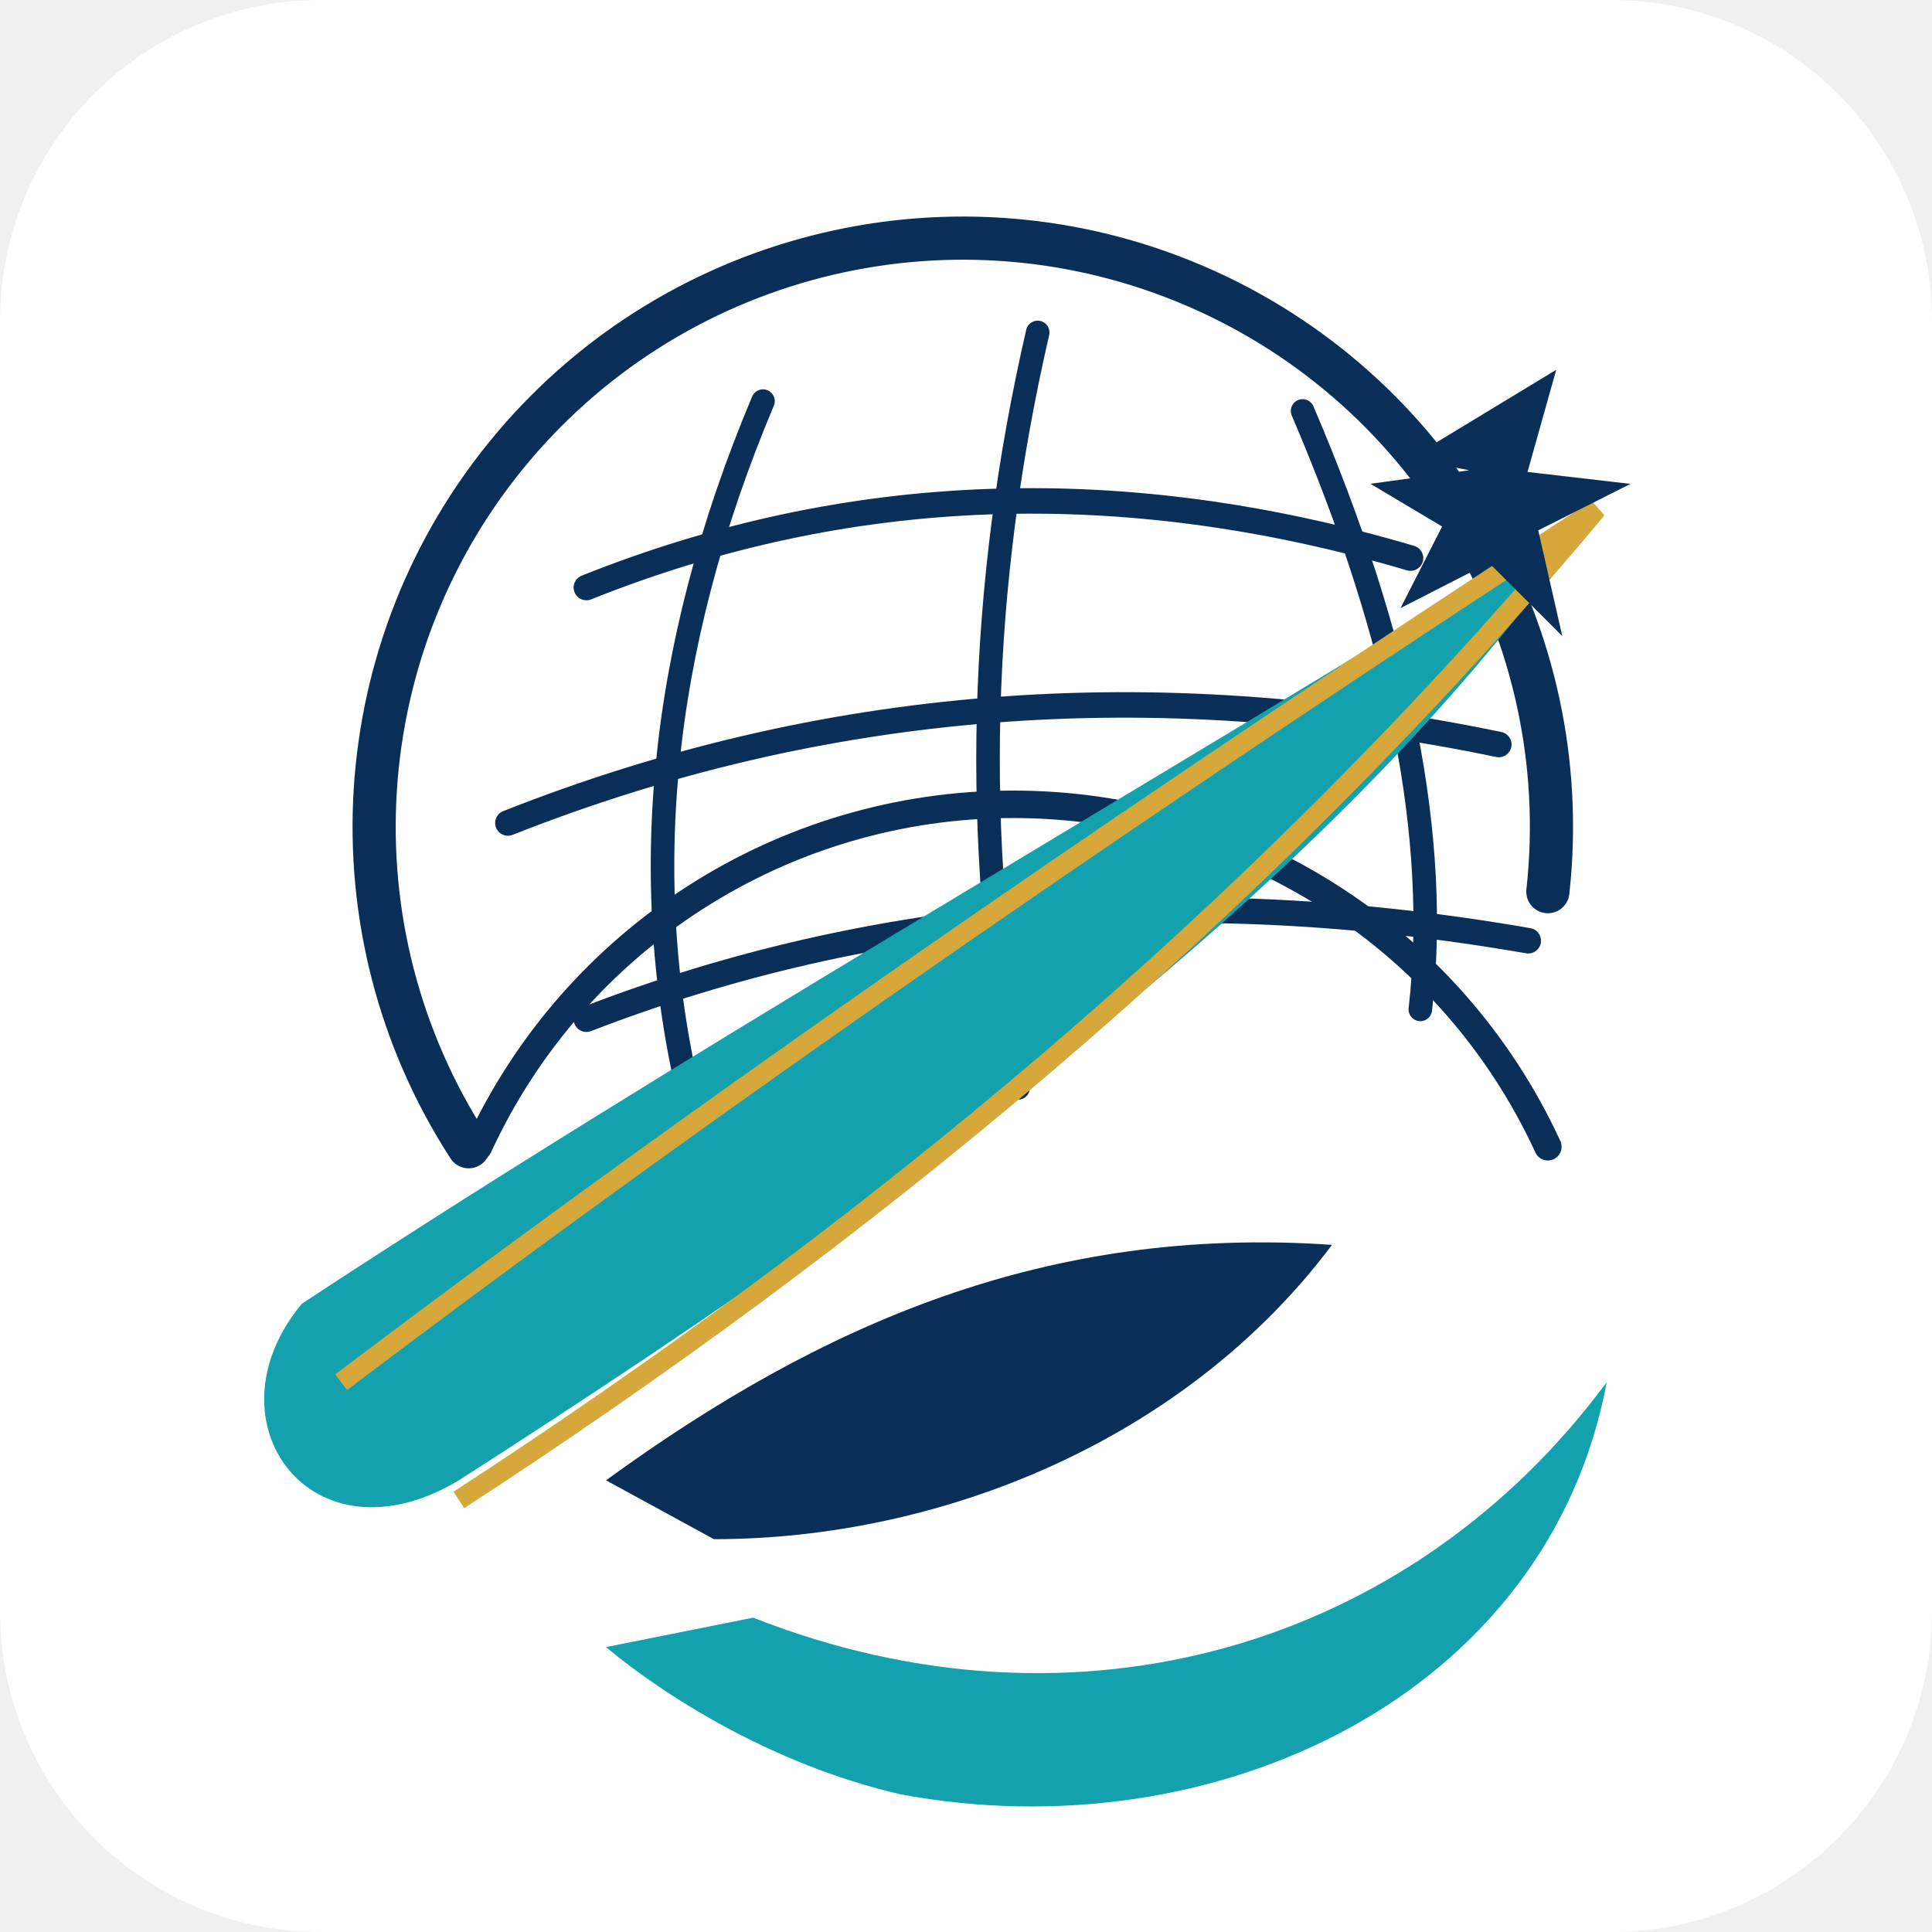
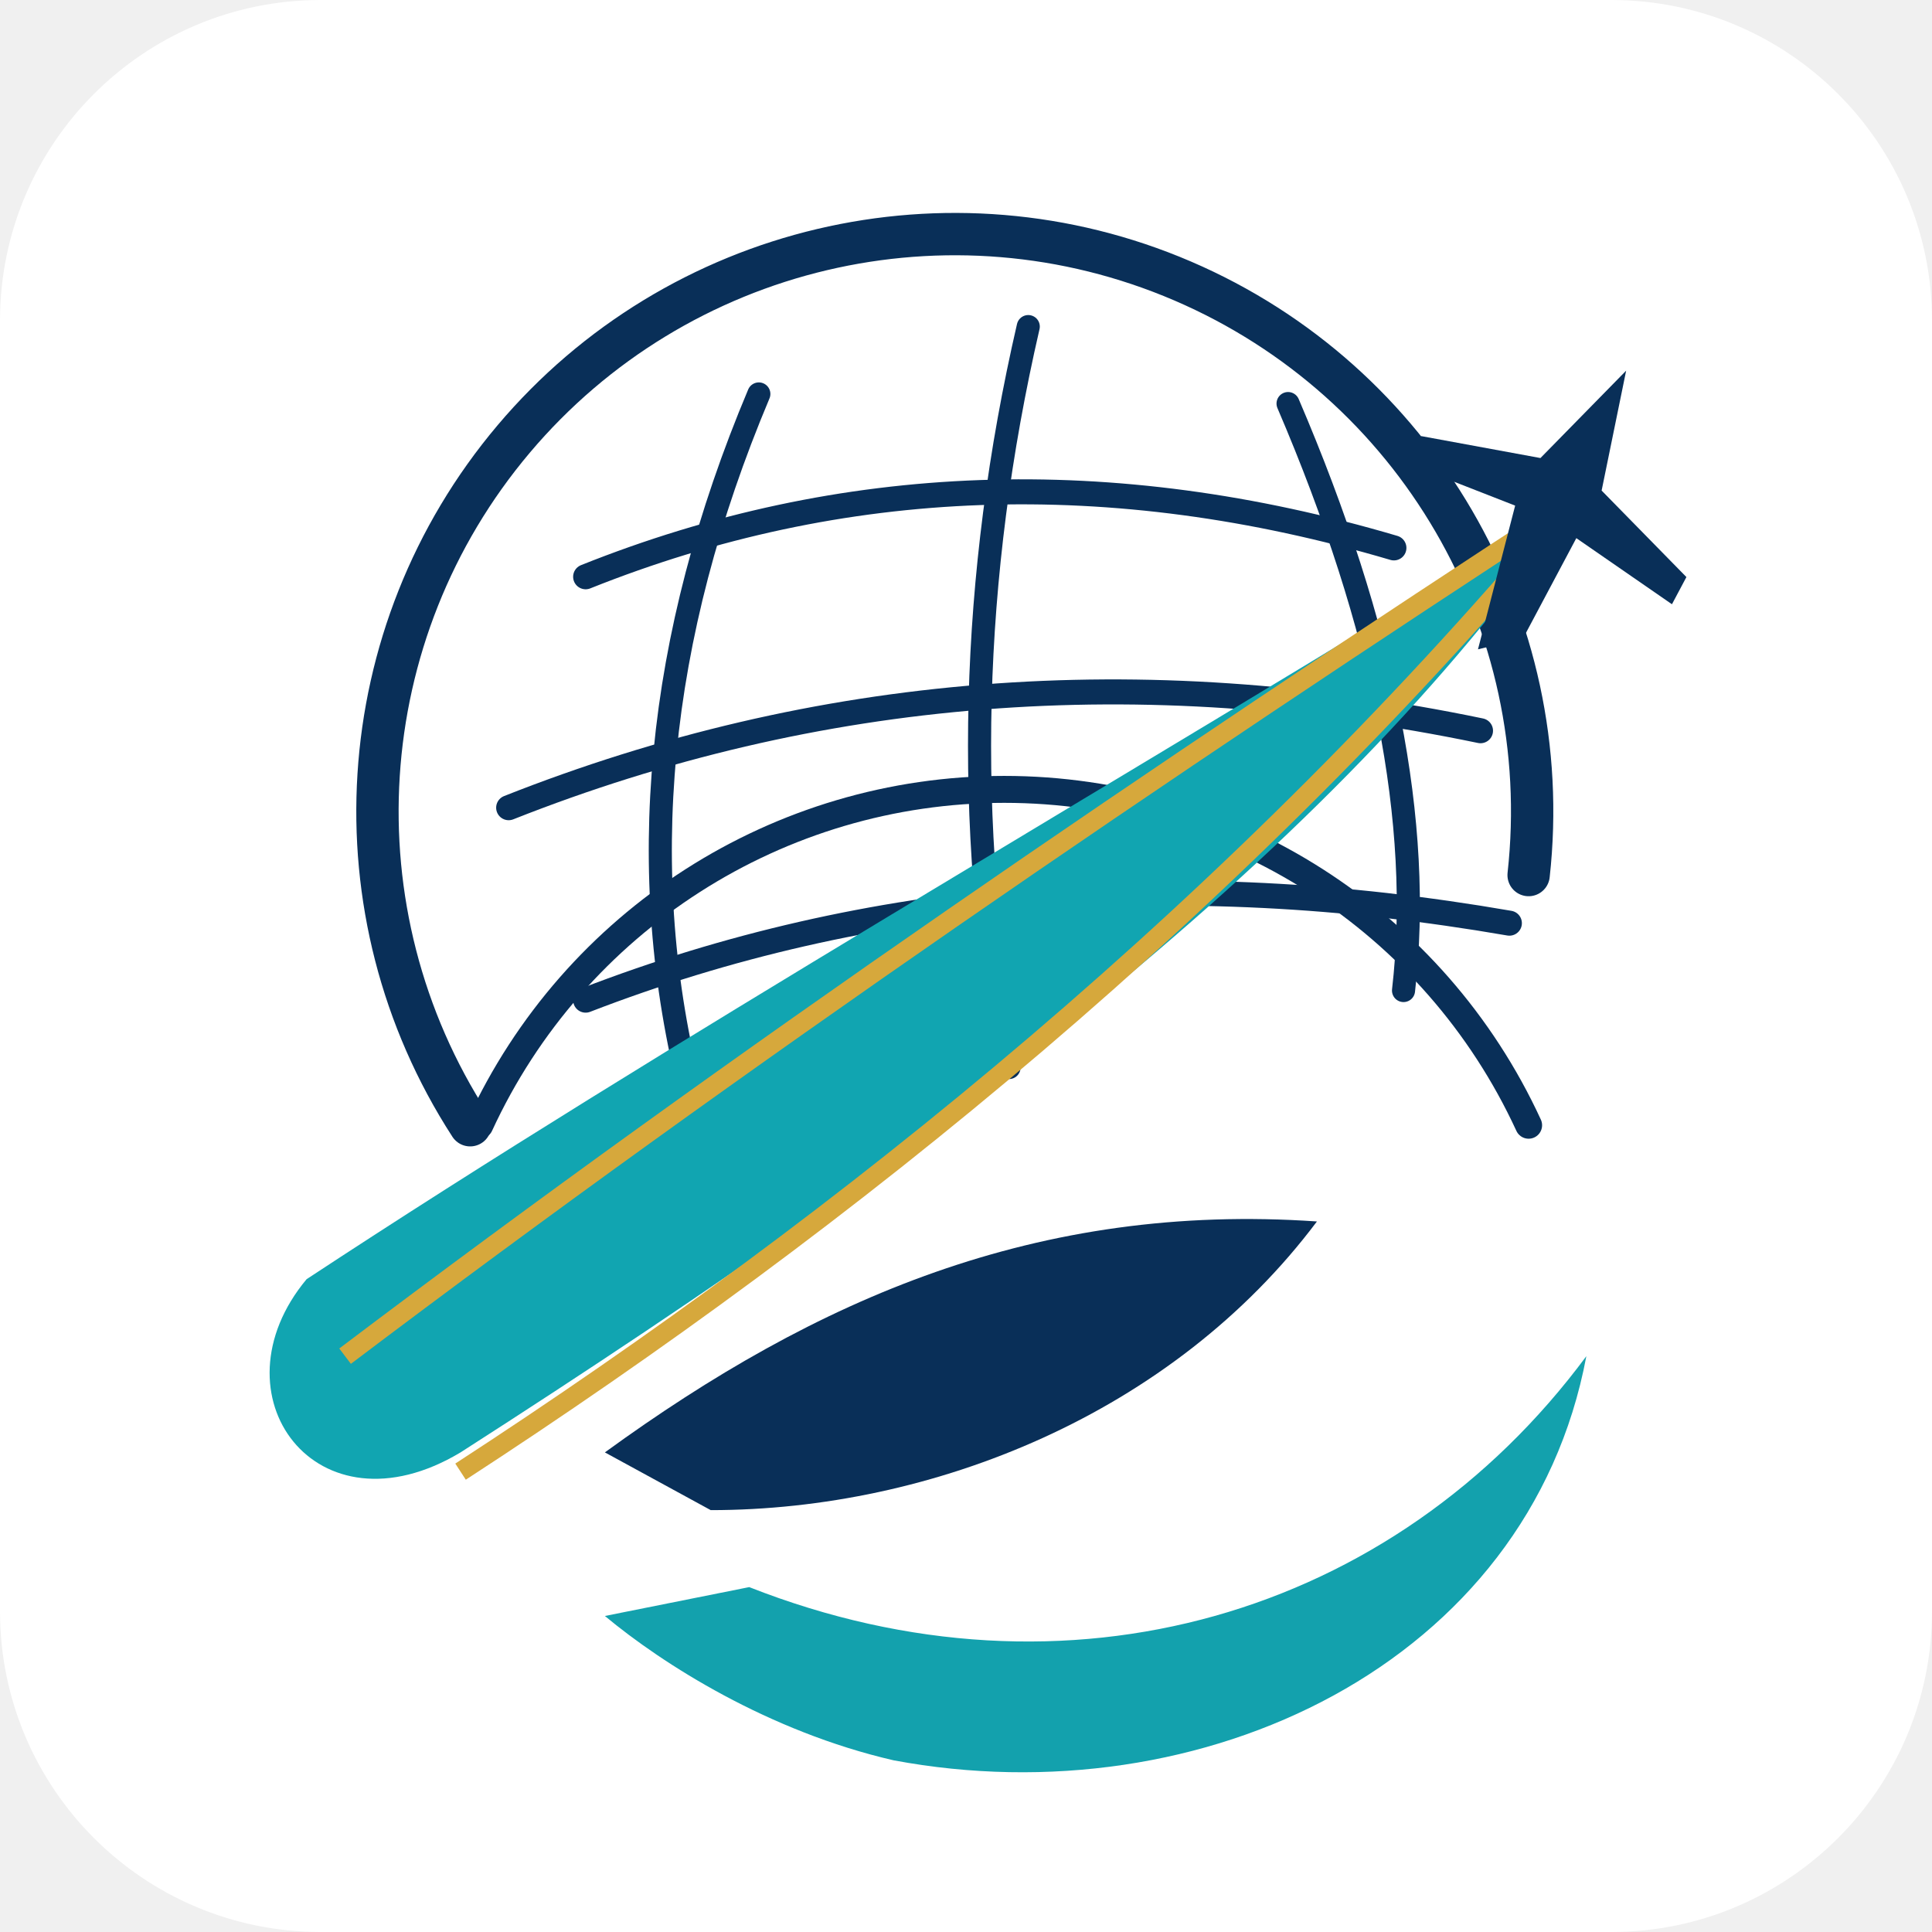
<svg xmlns="http://www.w3.org/2000/svg" width="1024" height="1024" viewBox="0 0 1024 1024">
  <rect width="1024" height="1024" rx="170" fill="#FFFFFF" />
-   <g transform="translate(30 15) scale(1.04)">
+   <g transform="translate(35 15) scale(1.02)">
    <path d="M210 570 A300 300 0 1 1 760 440" fill="none" stroke="#092F58" stroke-width="22" stroke-linecap="round" />
    <path d="M215 570 A300 300 0 0 1 760 570" fill="none" stroke="#092F58" stroke-width="14" stroke-linecap="round" />
    <path d="M270 285 Q470 205 690 270 M230 405 Q470 310 735 365 M270 505 Q490 420 750 465" fill="none" stroke="#092F58" stroke-width="13" stroke-linecap="round" />
    <path d="M360 190 Q280 380 325 555 M500 155 Q455 350 490 540 M635 195 Q710 370 695 500" fill="none" stroke="#092F58" stroke-width="12" stroke-linecap="round" />
-     <path d="M125 650 C315 525 525 405 785 245 C665 420 470 570 205 740 C130 785 75 710 125 650Z" fill="#13A1AD" />
+     <path d="M125 650 C315 525 525 405 785 245 C665 420 470 570 205 740 C130 785 75 710 125 650Z" fill="#11A5B1" />
    <path d="M145 690 C350 535 570 385 785 245 C610 455 405 620 205 750" fill="none" stroke="#D6A83C" stroke-width="10" />
    <path d="M280 740 C390 660 505 610 650 620 C575 720 450 770 335 770Z" fill="#092F58" />
    <path d="M355 810 C520 875 690 825 790 690 C760 850 590 930 430 900 C365 885 310 850 280 825Z" fill="#13A1AD" />
-     <path d="M700 205 l85 -20 -30 45 48 22 -52 8 -5 55 -24 -47 -50 8 33 -33 -28 -32 50 9z" fill="#092F58" transform="rotate(-18 740 245)" />
+     <g transform="translate(775 245) rotate(28)">
+       <path d="M0 -76 L18 -15 L78 4 L78 20 L18 13 L18 72 L0 88 L-18 13 L-78 20 L-78 4 L-18 -15Z" fill="#092F58" />
+     </g>
  </g>
</svg>
